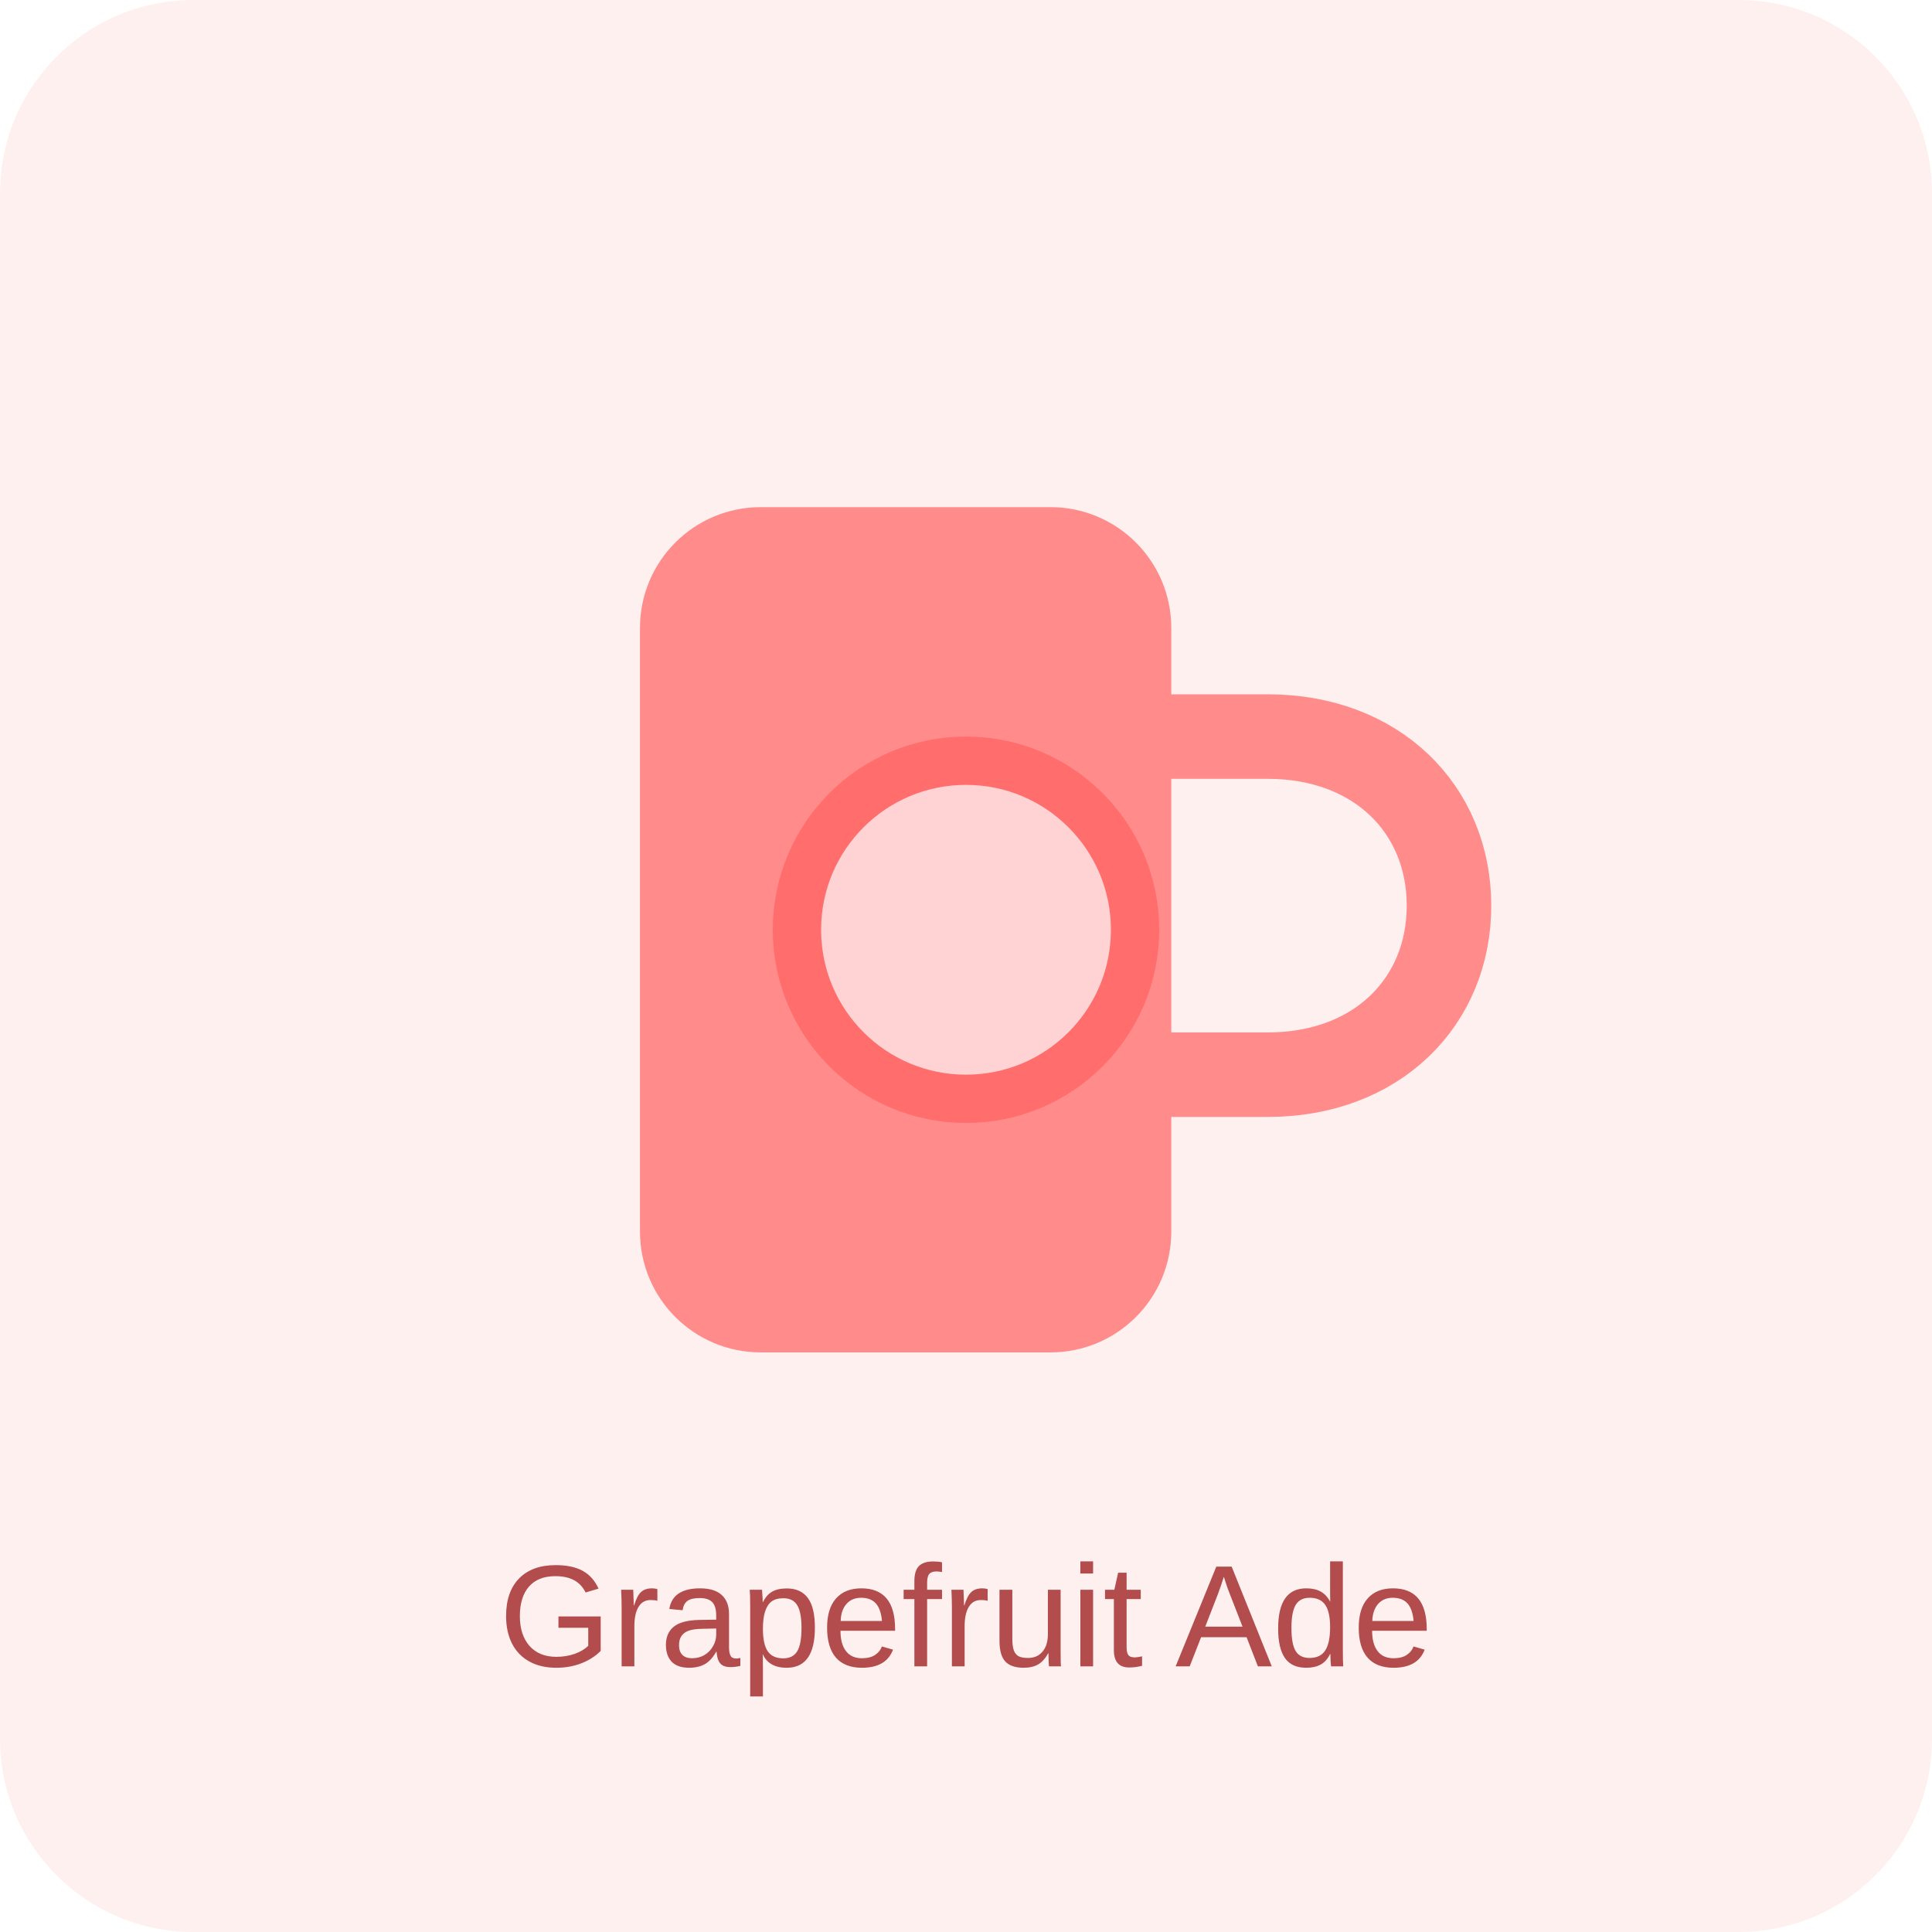
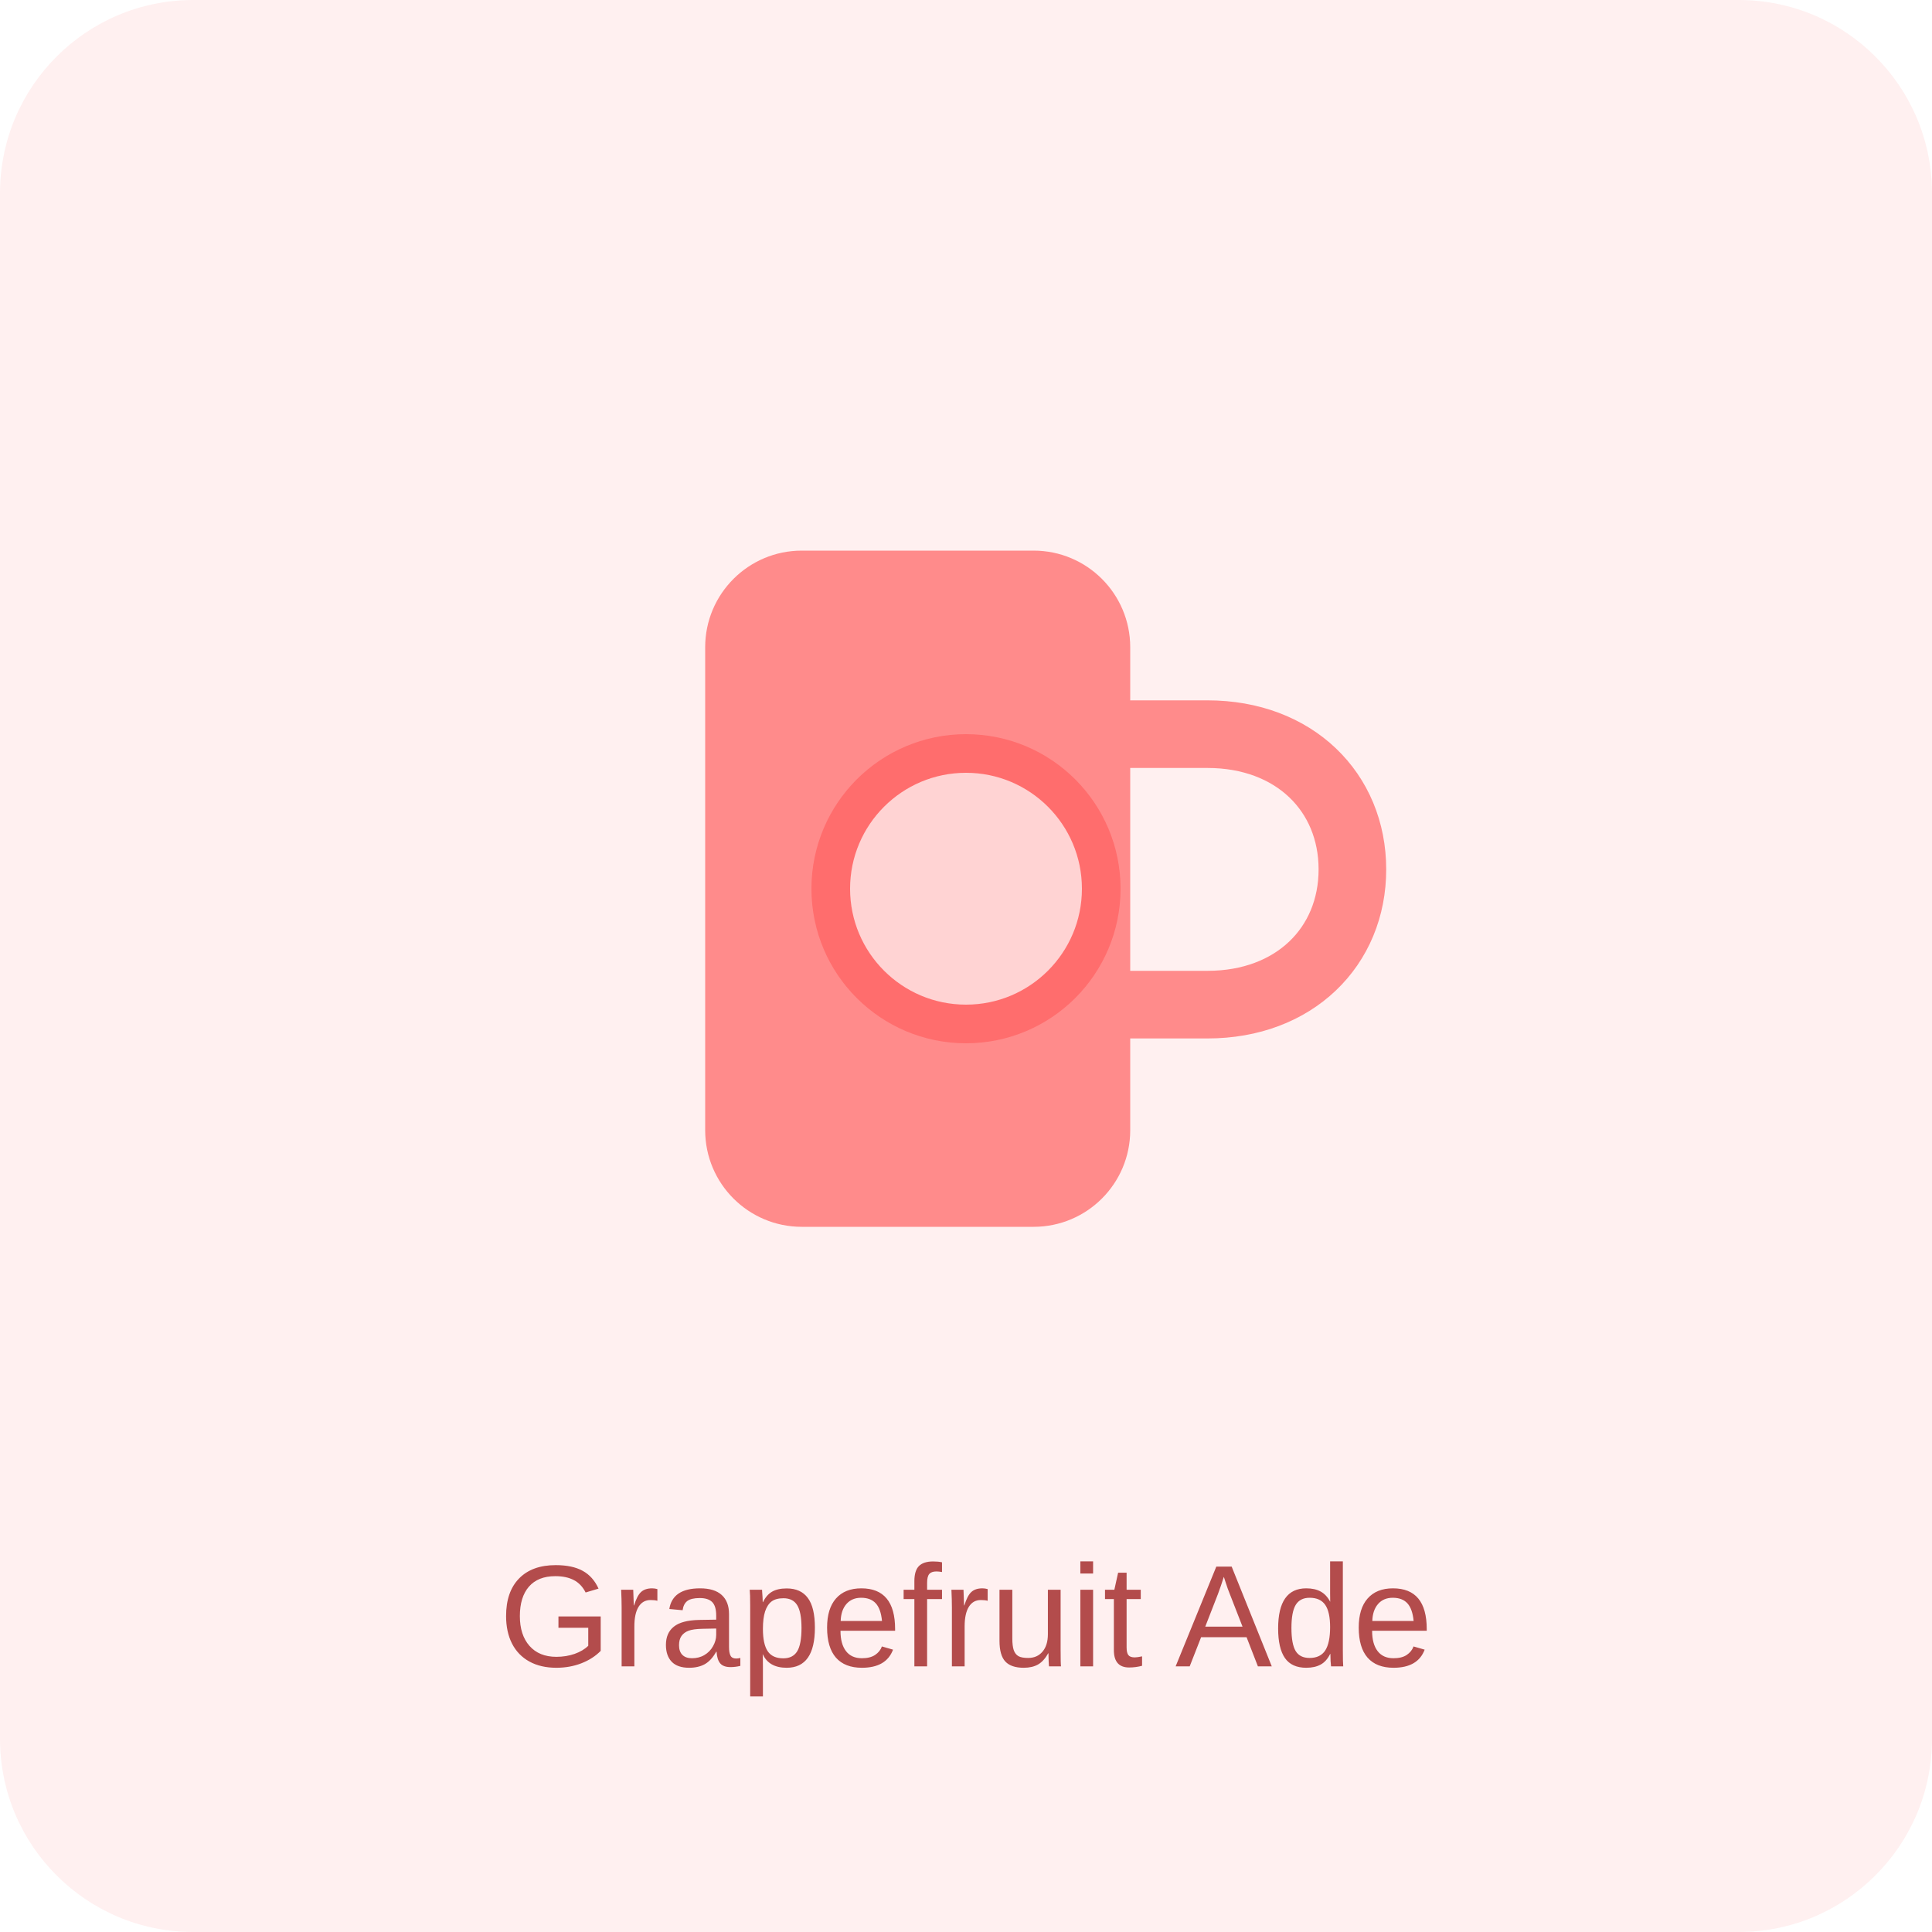
<svg xmlns="http://www.w3.org/2000/svg" viewBox="0 0 320 320">
  <rect width="320" height="320" rx="32" fill="#fff0f0" />
-   <rect x="106" y="84" width="88" height="140" rx="20" fill="#ff8b8b" />
-   <circle cx="160" cy="154" r="28" fill="#ffd3d3" stroke="#ff6d6d" stroke-width="8" />
-   <path d="M194 122h16c18 0 30 12 30 28s-12 28-30 28h-16" fill="none" stroke="#ff8b8b" stroke-width="14" stroke-linecap="round" />
+   <g transform="translate(32 24) scale(0.8)">
+     <rect x="106" y="84" width="88" height="140" rx="20" fill="#ff8b8b" />
+     <circle cx="160" cy="154" r="28" fill="#ffd3d3" stroke="#ff6d6d" stroke-width="8" />
+     <path d="M194 122h16c18 0 30 12 30 28s-12 28-30 28h-16" fill="none" stroke="#ff8b8b" stroke-width="14" stroke-linecap="round" />
+   </g>
  <text x="160" y="276" text-anchor="middle" font-size="24" font-family="Arial, sans-serif" fill="#b34c4c">Grapefruit Ade</text>
</svg>
